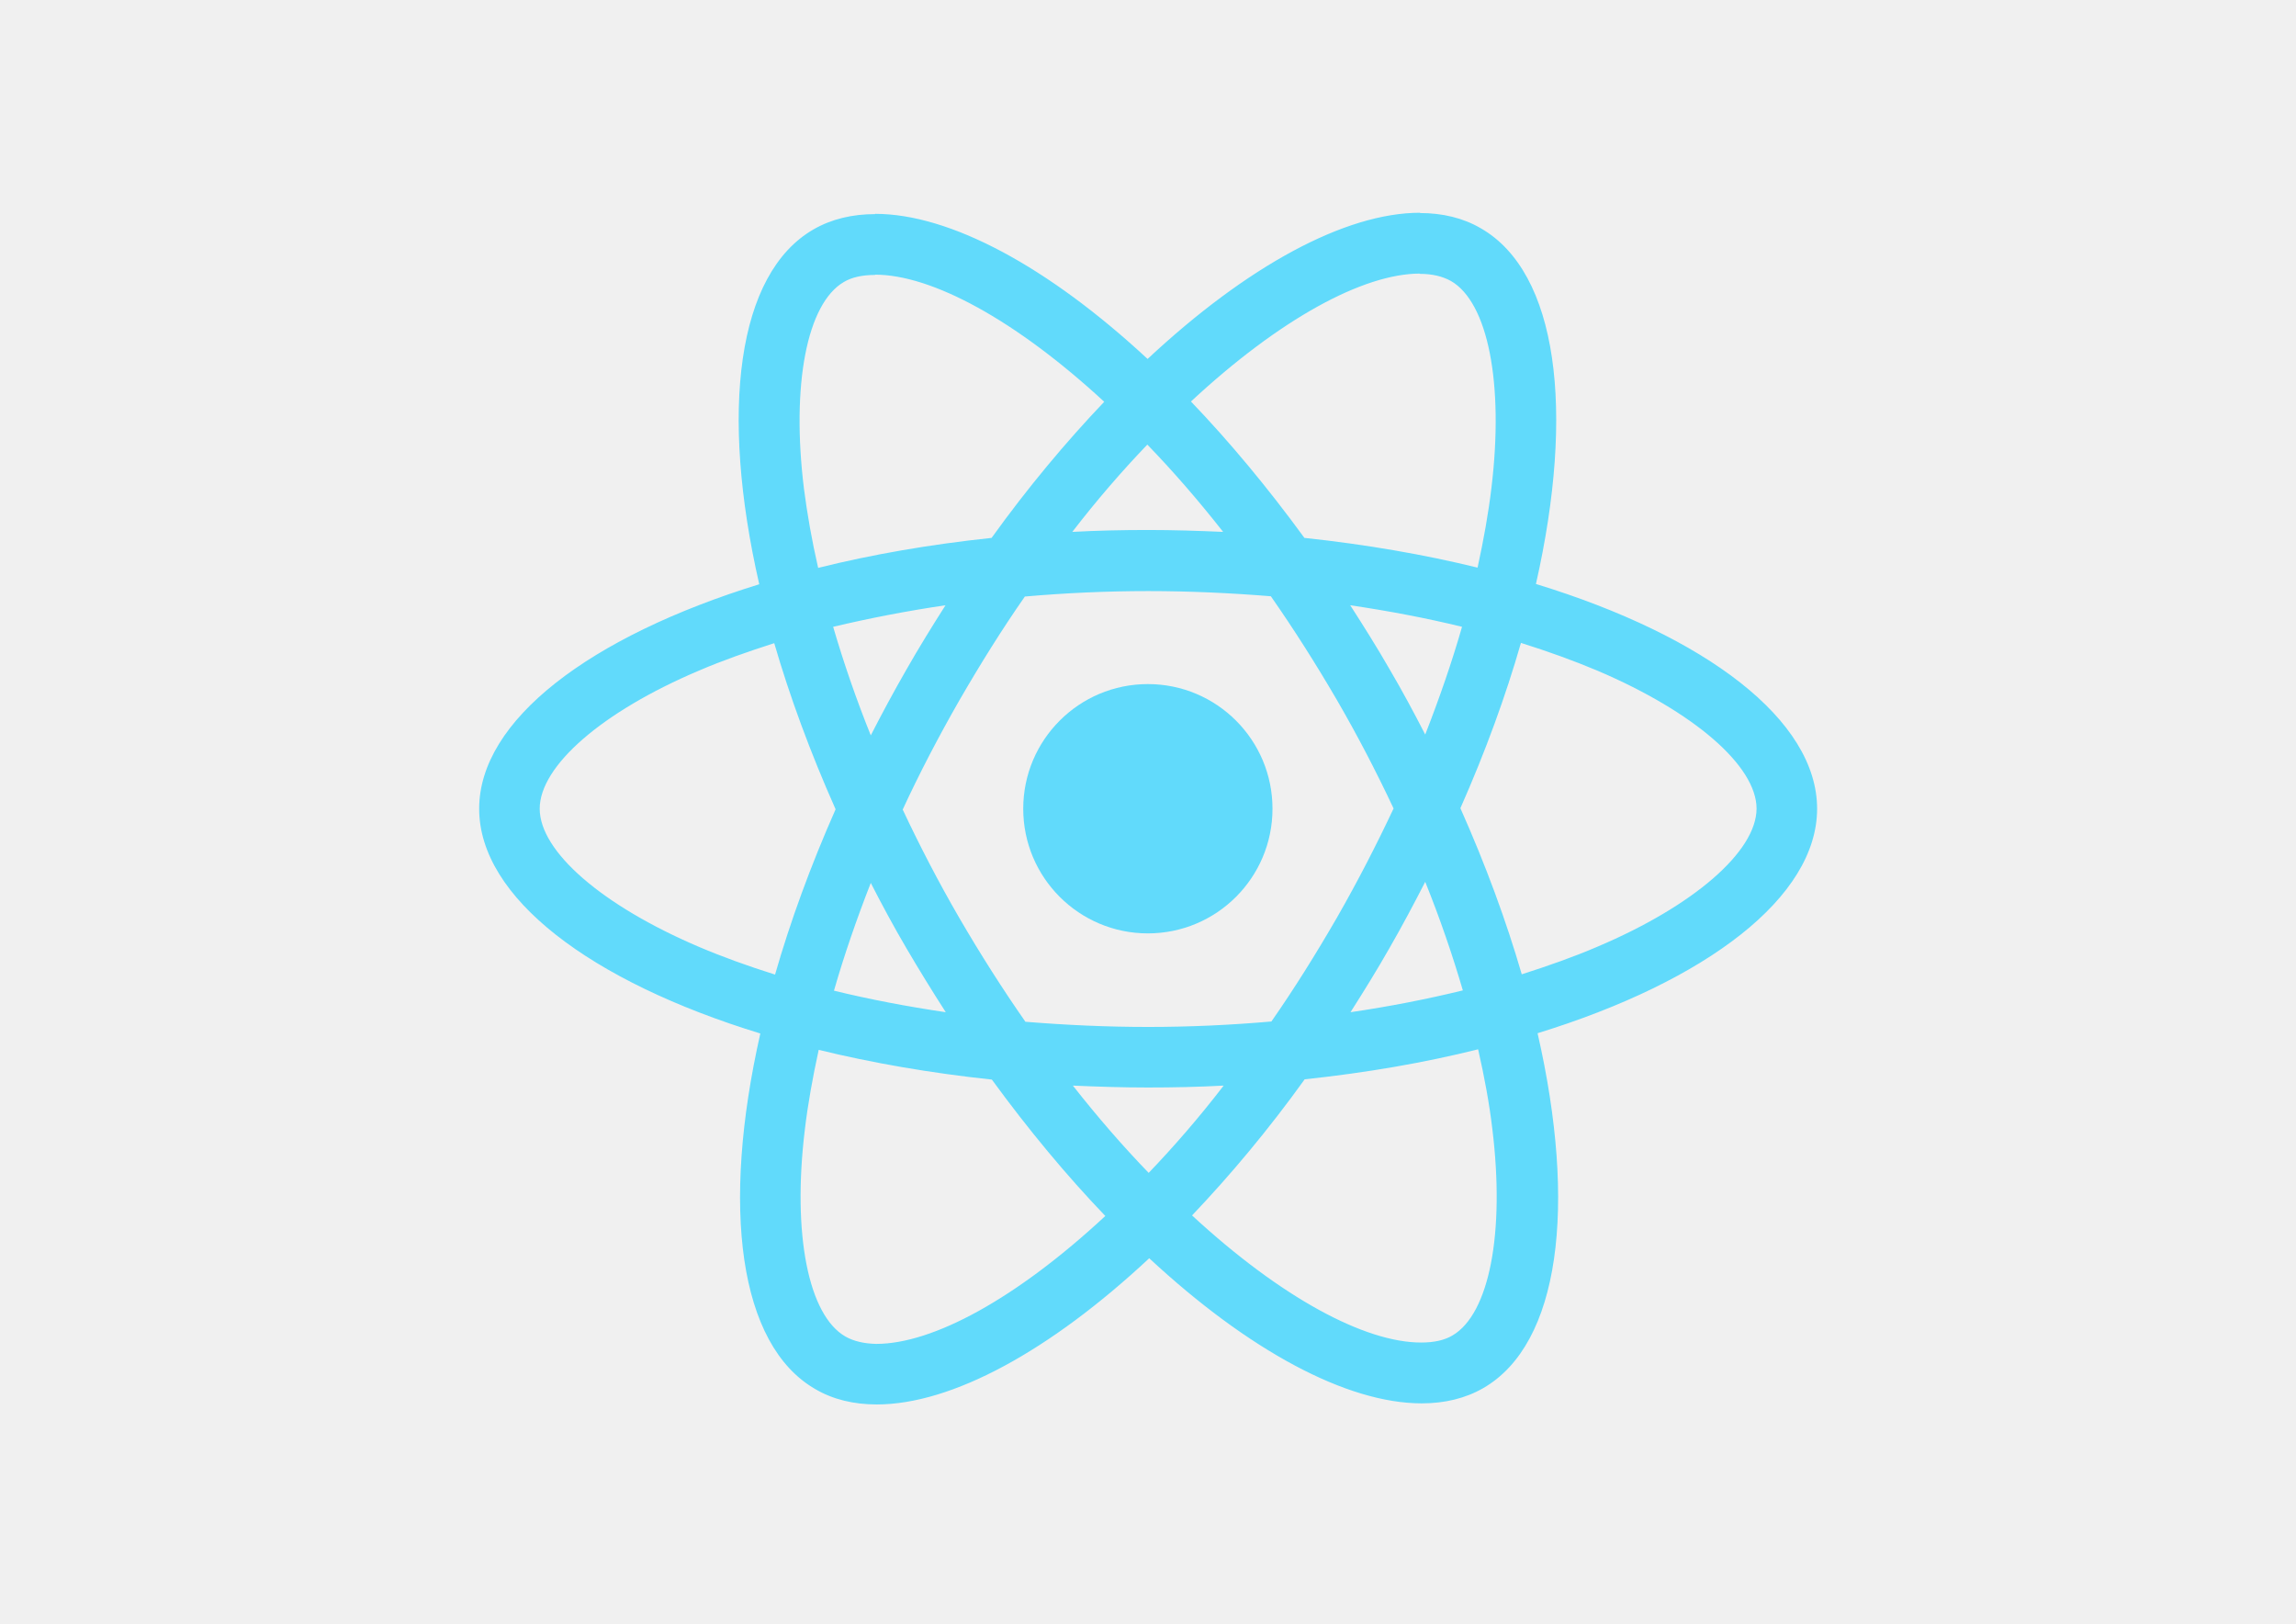
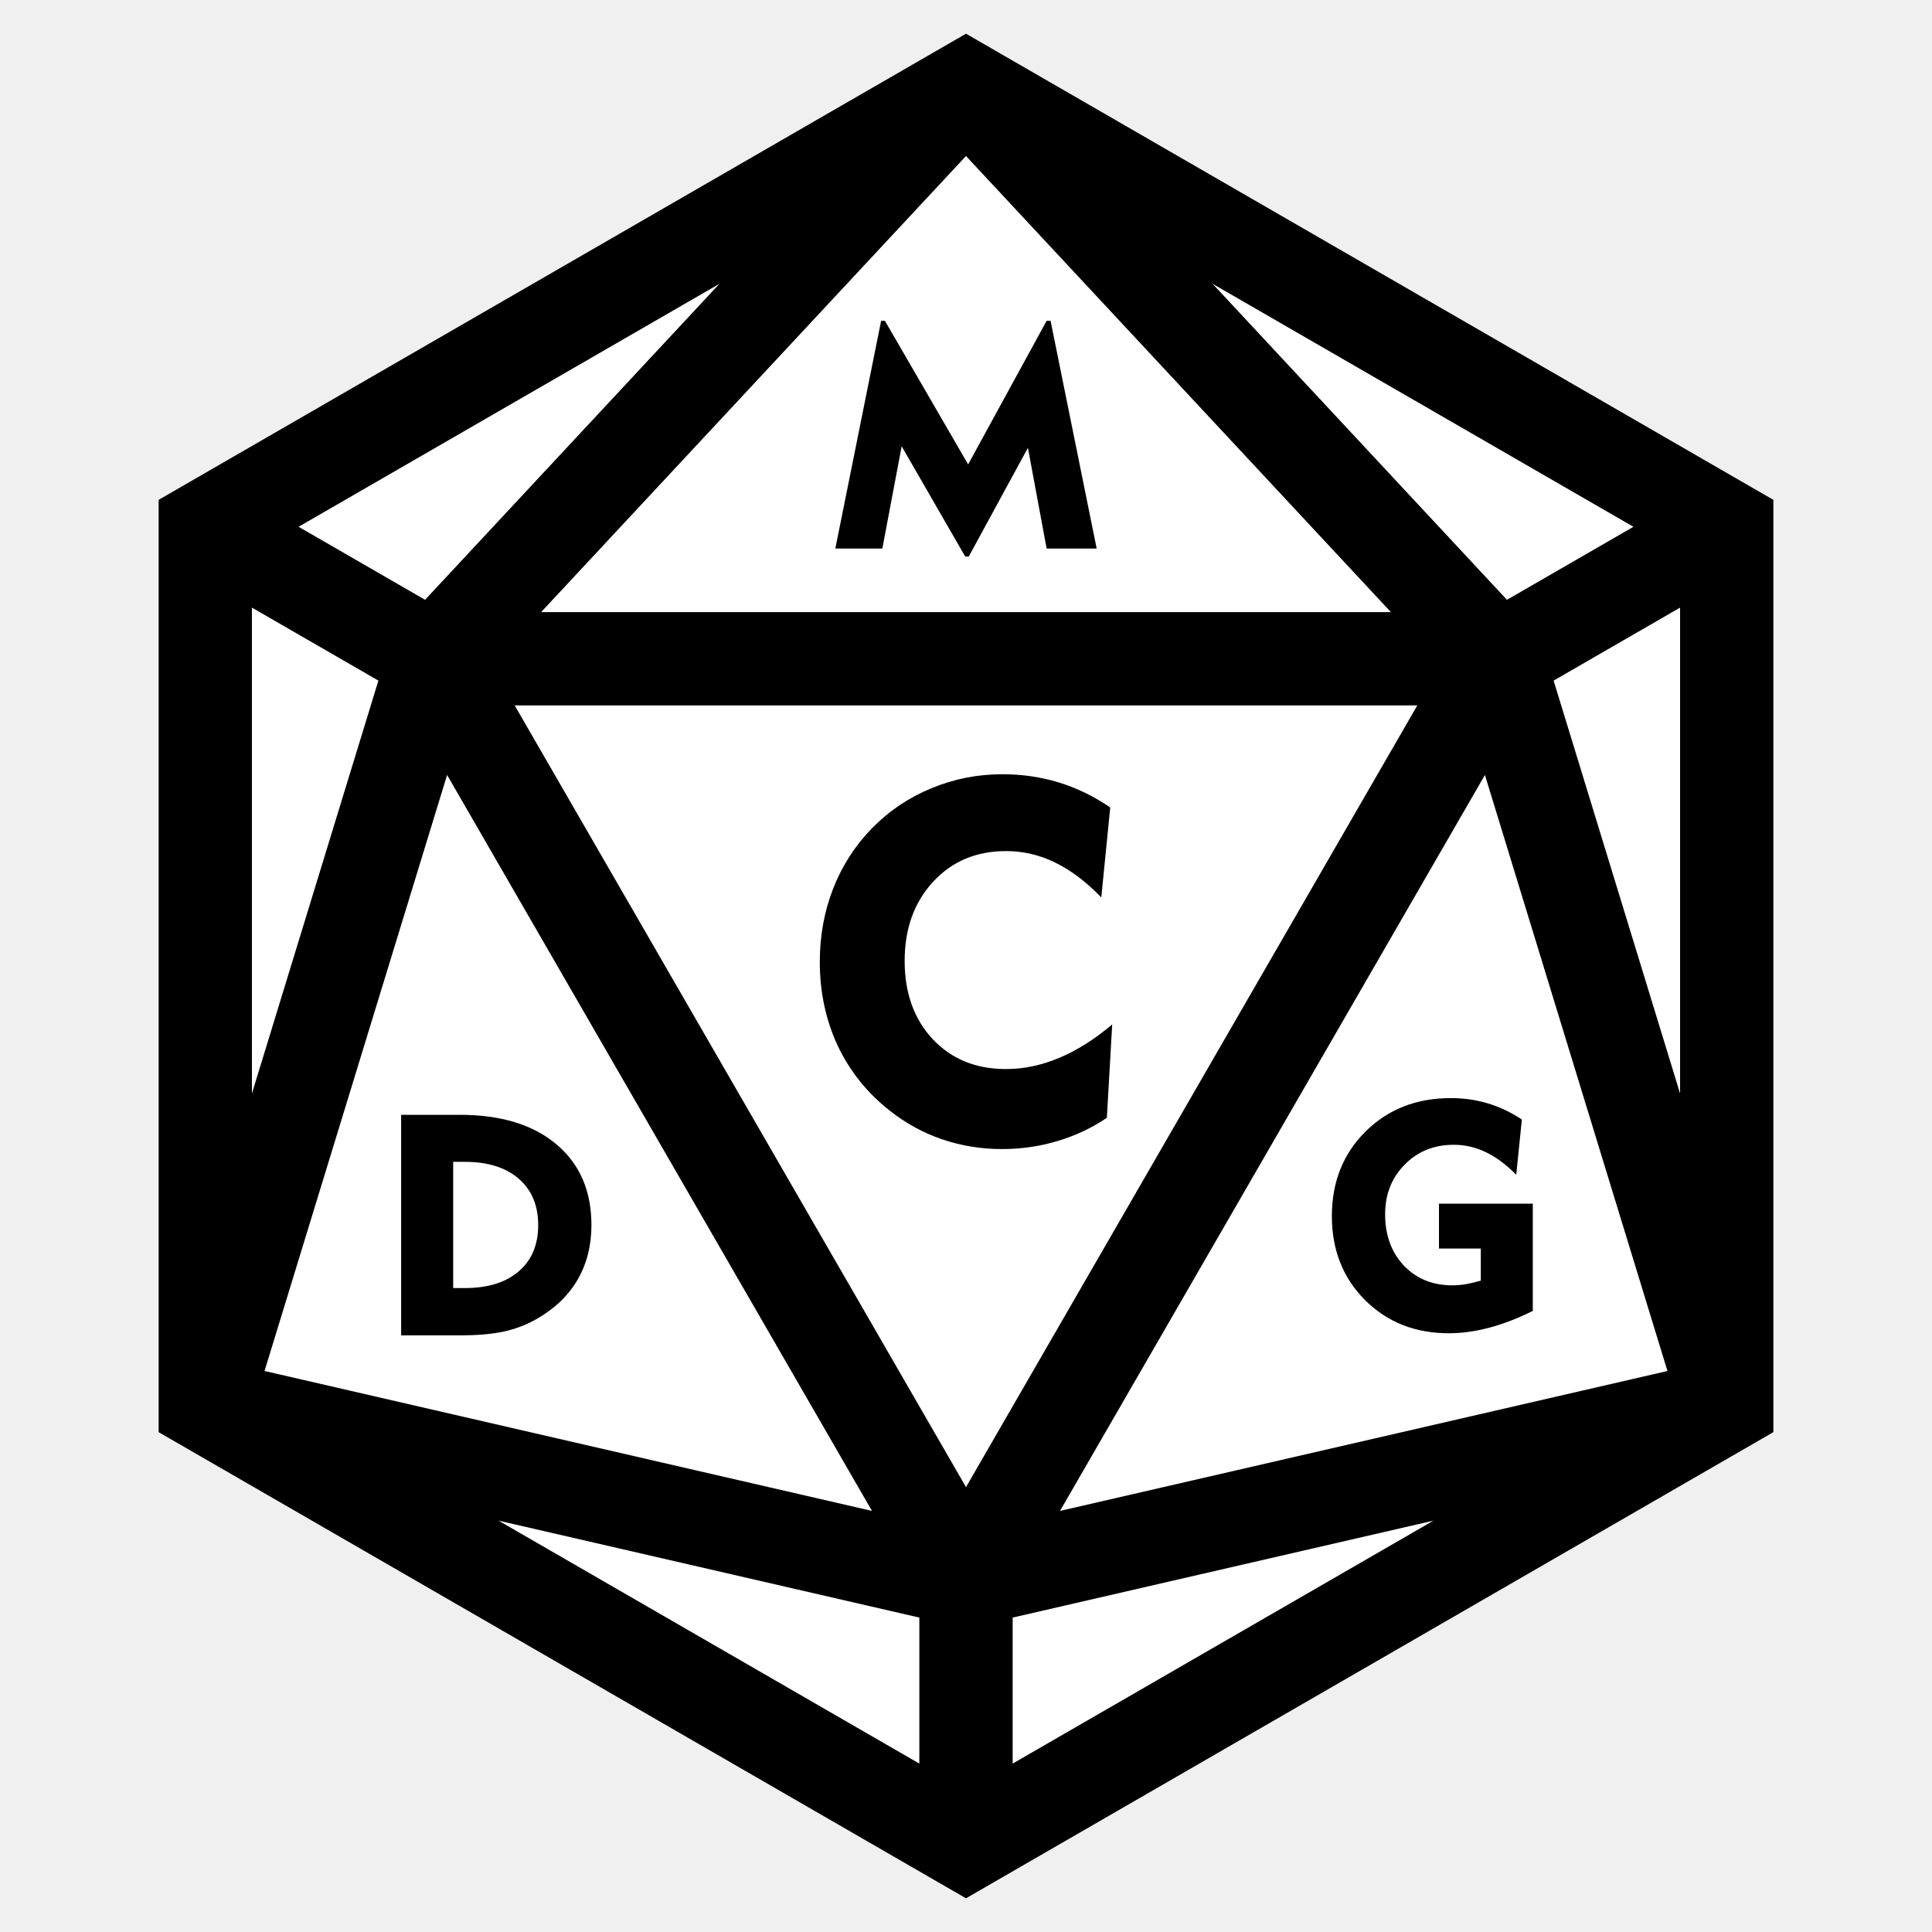
- <svg xmlns="http://www.w3.org/2000/svg" viewBox="0 0 841.9 595.3">
-   <g fill="#61DAFB">
-     <path d="M666.3 296.5c0-32.5-40.7-63.3-103.1-82.4 14.4-63.6 8-114.2-20.2-130.4-6.5-3.8-14.1-5.6-22.4-5.6v22.3c4.6 0 8.3.9 11.4 2.6 13.6 7.8 19.5 37.5 14.9 75.7-1.1 9.4-2.9 19.3-5.1 29.4-19.6-4.8-41-8.5-63.5-10.9-13.5-18.5-27.5-35.3-41.6-50 32.6-30.3 63.2-46.9 84-46.9V78c-27.5 0-63.5 19.6-99.9 53.6-36.4-33.8-72.4-53.2-99.9-53.2v22.3c20.7 0 51.4 16.5 84 46.6-14 14.7-28 31.4-41.3 49.9-22.6 2.4-44 6.1-63.6 11-2.3-10-4-19.7-5.2-29-4.7-38.2 1.1-67.9 14.6-75.8 3-1.8 6.9-2.6 11.5-2.6V78.5c-8.4 0-16 1.8-22.6 5.6-28.1 16.2-34.4 66.7-19.9 130.1-62.2 19.2-102.7 49.9-102.7 82.3 0 32.5 40.7 63.3 103.1 82.4-14.4 63.6-8 114.2 20.2 130.4 6.5 3.8 14.1 5.6 22.5 5.6 27.5 0 63.5-19.6 99.9-53.6 36.4 33.8 72.4 53.2 99.9 53.2 8.4 0 16-1.8 22.6-5.6 28.1-16.2 34.4-66.7 19.9-130.1 62-19.1 102.5-49.9 102.5-82.3zm-130.2-66.7c-3.7 12.9-8.3 26.2-13.5 39.5-4.1-8-8.4-16-13.1-24-4.6-8-9.5-15.8-14.4-23.4 14.2 2.1 27.9 4.7 41 7.9zm-45.8 106.5c-7.8 13.5-15.8 26.3-24.1 38.2-14.9 1.3-30 2-45.2 2-15.1 0-30.2-.7-45-1.9-8.3-11.9-16.4-24.6-24.2-38-7.6-13.1-14.5-26.4-20.8-39.8 6.2-13.4 13.2-26.8 20.7-39.9 7.8-13.5 15.8-26.3 24.1-38.2 14.9-1.3 30-2 45.2-2 15.1 0 30.2.7 45 1.9 8.3 11.9 16.4 24.6 24.2 38 7.6 13.1 14.5 26.4 20.8 39.8-6.3 13.4-13.2 26.8-20.7 39.9zm32.3-13c5.4 13.4 10 26.8 13.8 39.8-13.1 3.2-26.9 5.9-41.2 8 4.9-7.7 9.8-15.6 14.4-23.7 4.6-8 8.9-16.1 13-24.1zM421.2 430c-9.3-9.6-18.6-20.3-27.8-32 9 .4 18.2.7 27.5.7 9.4 0 18.7-.2 27.8-.7-9 11.7-18.3 22.4-27.5 32zm-74.4-58.9c-14.2-2.1-27.9-4.7-41-7.9 3.7-12.9 8.3-26.2 13.5-39.5 4.1 8 8.4 16 13.1 24 4.7 8 9.5 15.8 14.4 23.4zM420.7 163c9.3 9.6 18.6 20.3 27.8 32-9-.4-18.2-.7-27.5-.7-9.4 0-18.7.2-27.8.7 9-11.7 18.3-22.4 27.5-32zm-74 58.9c-4.9 7.7-9.8 15.6-14.4 23.7-4.6 8-8.9 16-13 24-5.4-13.4-10-26.8-13.8-39.8 13.1-3.1 26.9-5.8 41.2-7.9zm-90.5 125.2c-35.4-15.1-58.3-34.9-58.3-50.6 0-15.7 22.9-35.6 58.3-50.6 8.6-3.7 18-7 27.7-10.1 5.7 19.6 13.2 40 22.5 60.9-9.2 20.8-16.6 41.1-22.2 60.6-9.9-3.1-19.3-6.5-28-10.2zM310 490c-13.6-7.8-19.5-37.5-14.9-75.7 1.1-9.4 2.9-19.3 5.1-29.4 19.6 4.8 41 8.5 63.5 10.9 13.5 18.5 27.5 35.3 41.6 50-32.6 30.3-63.2 46.9-84 46.9-4.5-.1-8.3-1-11.3-2.7zm237.2-76.2c4.7 38.2-1.1 67.9-14.6 75.8-3 1.8-6.9 2.6-11.5 2.6-20.7 0-51.4-16.5-84-46.6 14-14.7 28-31.4 41.3-49.9 22.6-2.4 44-6.1 63.6-11 2.3 10.1 4.1 19.8 5.2 29.1zm38.5-66.7c-8.6 3.7-18 7-27.7 10.1-5.7-19.6-13.2-40-22.5-60.9 9.2-20.8 16.6-41.1 22.2-60.6 9.9 3.1 19.3 6.5 28.1 10.2 35.4 15.1 58.3 34.9 58.3 50.6-.1 15.7-23 35.6-58.4 50.6zM320.8 78.4z" />
-     <circle cx="420.9" cy="296.5" r="45.7" />
-     <path d="M520.5 78.1z" />
+ <svg xmlns="http://www.w3.org/2000/svg" width="165.628mm" height="165.628mm" viewBox="0 0 165.628 165.628" version="1.1" id="svg8">
+   <defs id="defs2" />
+   <g id="layer1" transform="translate(0,-131.372)">
+     <path id="path891" d="M 82.814,294.111 13.597,254.148 v -79.924 l 69.217,-39.963 69.217,39.963 v 2.308 77.615 z" style="color:#000000;font-style:normal;font-variant:normal;font-weight:normal;font-stretch:normal;font-size:medium;line-height:normal;font-family:sans-serif;font-variant-ligatures:normal;font-variant-position:normal;font-variant-caps:normal;font-variant-numeric:normal;font-variant-alternates:normal;font-feature-settings:normal;text-indent:0;text-align:start;text-decoration:none;text-decoration-line:none;text-decoration-style:solid;text-decoration-color:#000000;letter-spacing:normal;word-spacing:normal;text-transform:none;writing-mode:lr-tb;direction:ltr;text-orientation:mixed;dominant-baseline:auto;baseline-shift:baseline;text-anchor:start;white-space:normal;shape-padding:0;clip-rule:nonzero;display:inline;overflow:visible;visibility:visible;opacity:1;isolation:auto;mix-blend-mode:normal;color-interpolation:sRGB;color-interpolation-filters:linearRGB;solid-color:#000000;solid-opacity:1;vector-effect:none;fill:#ffffff;fill-opacity:1;fill-rule:nonzero;stroke:none;stroke-width:0.4;stroke-linecap:butt;stroke-linejoin:miter;stroke-miterlimit:4;stroke-dasharray:none;stroke-dashoffset:0;stroke-opacity:1;color-rendering:auto;image-rendering:auto;shape-rendering:auto;text-rendering:auto;enable-background:accumulate" />
+     <path style="color:#000000;font-style:normal;font-variant:normal;font-weight:normal;font-stretch:normal;font-size:medium;line-height:normal;font-family:sans-serif;font-variant-ligatures:normal;font-variant-position:normal;font-variant-caps:normal;font-variant-numeric:normal;font-variant-alternates:normal;font-feature-settings:normal;text-indent:0;text-align:start;text-decoration:none;text-decoration-line:none;text-decoration-style:solid;text-decoration-color:#000000;letter-spacing:normal;word-spacing:normal;text-transform:none;writing-mode:lr-tb;direction:ltr;text-orientation:mixed;dominant-baseline:auto;baseline-shift:baseline;text-anchor:start;white-space:normal;shape-padding:0;clip-rule:nonzero;display:inline;overflow:visible;visibility:visible;opacity:1;isolation:auto;mix-blend-mode:normal;color-interpolation:sRGB;color-interpolation-filters:linearRGB;solid-color:#000000;solid-opacity:1;vector-effect:none;fill:#000000;fill-opacity:1;fill-rule:nonzero;stroke:none;stroke-width:0.4;stroke-linecap:butt;stroke-linejoin:miter;stroke-miterlimit:4;stroke-dasharray:none;stroke-dashoffset:0;stroke-opacity:1;color-rendering:auto;image-rendering:auto;shape-rendering:auto;text-rendering:auto;enable-background:accumulate" d="M 82.814,294.111 13.597,254.148 v -79.924 l 69.217,-39.963 69.217,39.963 v 2.308 77.615 z m -4,-11.548 v -12.518 l -36.075,-8.31 z m 8,0 36.075,-20.828 -36.075,8.31 z M 74.754,260.901 38.329,197.81 22.679,248.904 Z m 16.12,0 52.075,-11.995 -15.648,-51.096 z m -8.06,-2.04 38.69,-67.014 H 44.124 Z M 21.597,225.119 32.439,189.72 21.597,183.461 Z m 122.434,-0.003 v -41.655 l -10.841,6.26 z M 46.39,183.847 H 119.24 L 82.814,144.748 Z m 82.8,-1.054 10.841,-6.26 -36.077,-20.831 z m -92.75,-0.001 25.237,-27.09 -36.079,20.83 z" id="path1087" />
+     <path id="path1122" style="font-style:normal;font-variant:normal;font-weight:normal;font-stretch:normal;font-size:26.706px;line-height:1.25;font-family:'Geometr415 Blk BT';-inkscape-font-specification:'Geometr415 Blk BT';letter-spacing:0px;word-spacing:0px;fill:#000000;fill-opacity:1;stroke:none;stroke-width:0.668" d="m 38.85,241.797 h 0.991 q 2.96,0 4.629,-1.434 1.669,-1.434 1.669,-3.964 0,-2.53 -1.669,-3.977 -1.669,-1.447 -4.629,-1.447 h -0.991 z m -4.46,4.055 v -18.908 h 5.02 q 5.294,0 8.294,2.53 2.999,2.53 2.999,6.924 0,2.634 -1.187,4.681 -1.187,2.034 -3.482,3.351 -1.304,0.756 -2.843,1.095 -1.526,0.326 -3.782,0.326 z" />
+     <path id="path1119" style="font-style:normal;font-variant:normal;font-weight:normal;font-stretch:normal;font-size:26.706px;line-height:1.25;font-family:'Geometr415 Blk BT';-inkscape-font-specification:'Geometr415 Blk BT';letter-spacing:0px;word-spacing:0px;fill:#000000;fill-opacity:1;stroke:none;stroke-width:0.668" d="m 131.405,234.561 v 9.193 q -1.904,0.952 -3.716,1.434 -1.8,0.482 -3.495,0.482 -4.316,0 -7.172,-2.843 -2.843,-2.856 -2.843,-7.198 0,-4.381 2.882,-7.25 2.895,-2.869 7.316,-2.869 1.669,0 3.182,0.456 1.513,0.456 2.908,1.382 l -0.482,4.734 q -1.317,-1.33 -2.621,-1.943 -1.304,-0.626 -2.738,-0.626 -2.543,0 -4.212,1.708 -1.669,1.695 -1.669,4.251 0,2.686 1.604,4.395 1.617,1.695 4.16,1.695 0.587,0 1.187,-0.104 0.6,-0.104 1.252,-0.3 v -2.751 h -3.586 v -3.847 z" />
+     <path id="path1113" style="font-style:normal;font-variant:normal;font-weight:normal;font-stretch:normal;font-size:42.568px;line-height:1.25;font-family:'Geometr415 Blk BT';-inkscape-font-specification:'Geometr415 Blk BT';letter-spacing:0px;word-spacing:0px;fill:#000000;fill-opacity:1;stroke:none;stroke-width:1.064" d="m 94.412,208.304 q -1.954,-2.016 -3.97,-2.993 -1.995,-0.977 -4.199,-0.977 -3.824,0 -6.256,2.64 -2.432,2.64 -2.432,6.776 0,4.136 2.411,6.714 2.411,2.557 6.277,2.557 2.286,0 4.552,-0.956 2.286,-0.956 4.552,-2.868 l -0.457,8.002 q -1.933,1.309 -4.24,1.995 -2.286,0.686 -4.76,0.686 -2.66,0 -5.113,-0.831 -2.432,-0.831 -4.49,-2.453 -2.91,-2.286 -4.469,-5.57 -1.538,-3.305 -1.538,-7.192 0,-3.346 1.143,-6.277 1.143,-2.931 3.326,-5.175 2.203,-2.245 5.092,-3.43 2.889,-1.206 6.09,-1.206 2.536,0 4.843,0.707 2.307,0.707 4.406,2.141 z" />
+     <path id="path1116" style="font-style:normal;font-variant:normal;font-weight:normal;font-stretch:normal;font-size:26.706px;line-height:1.25;font-family:'Geometr415 Blk BT';-inkscape-font-specification:'Geometr415 Blk BT';letter-spacing:0px;word-spacing:0px;fill:#000000;fill-opacity:1;stroke:none;stroke-width:0.668" d="m 71.613,178.396 3.925,-19.521 h 0.326 l 7.133,12.31 6.729,-12.31 h 0.339 l 3.951,19.521 h -4.29 l -1.604,-8.633 -5.073,9.324 h -0.3 l -5.451,-9.454 -1.656,8.763 z" />
  </g>
</svg>
